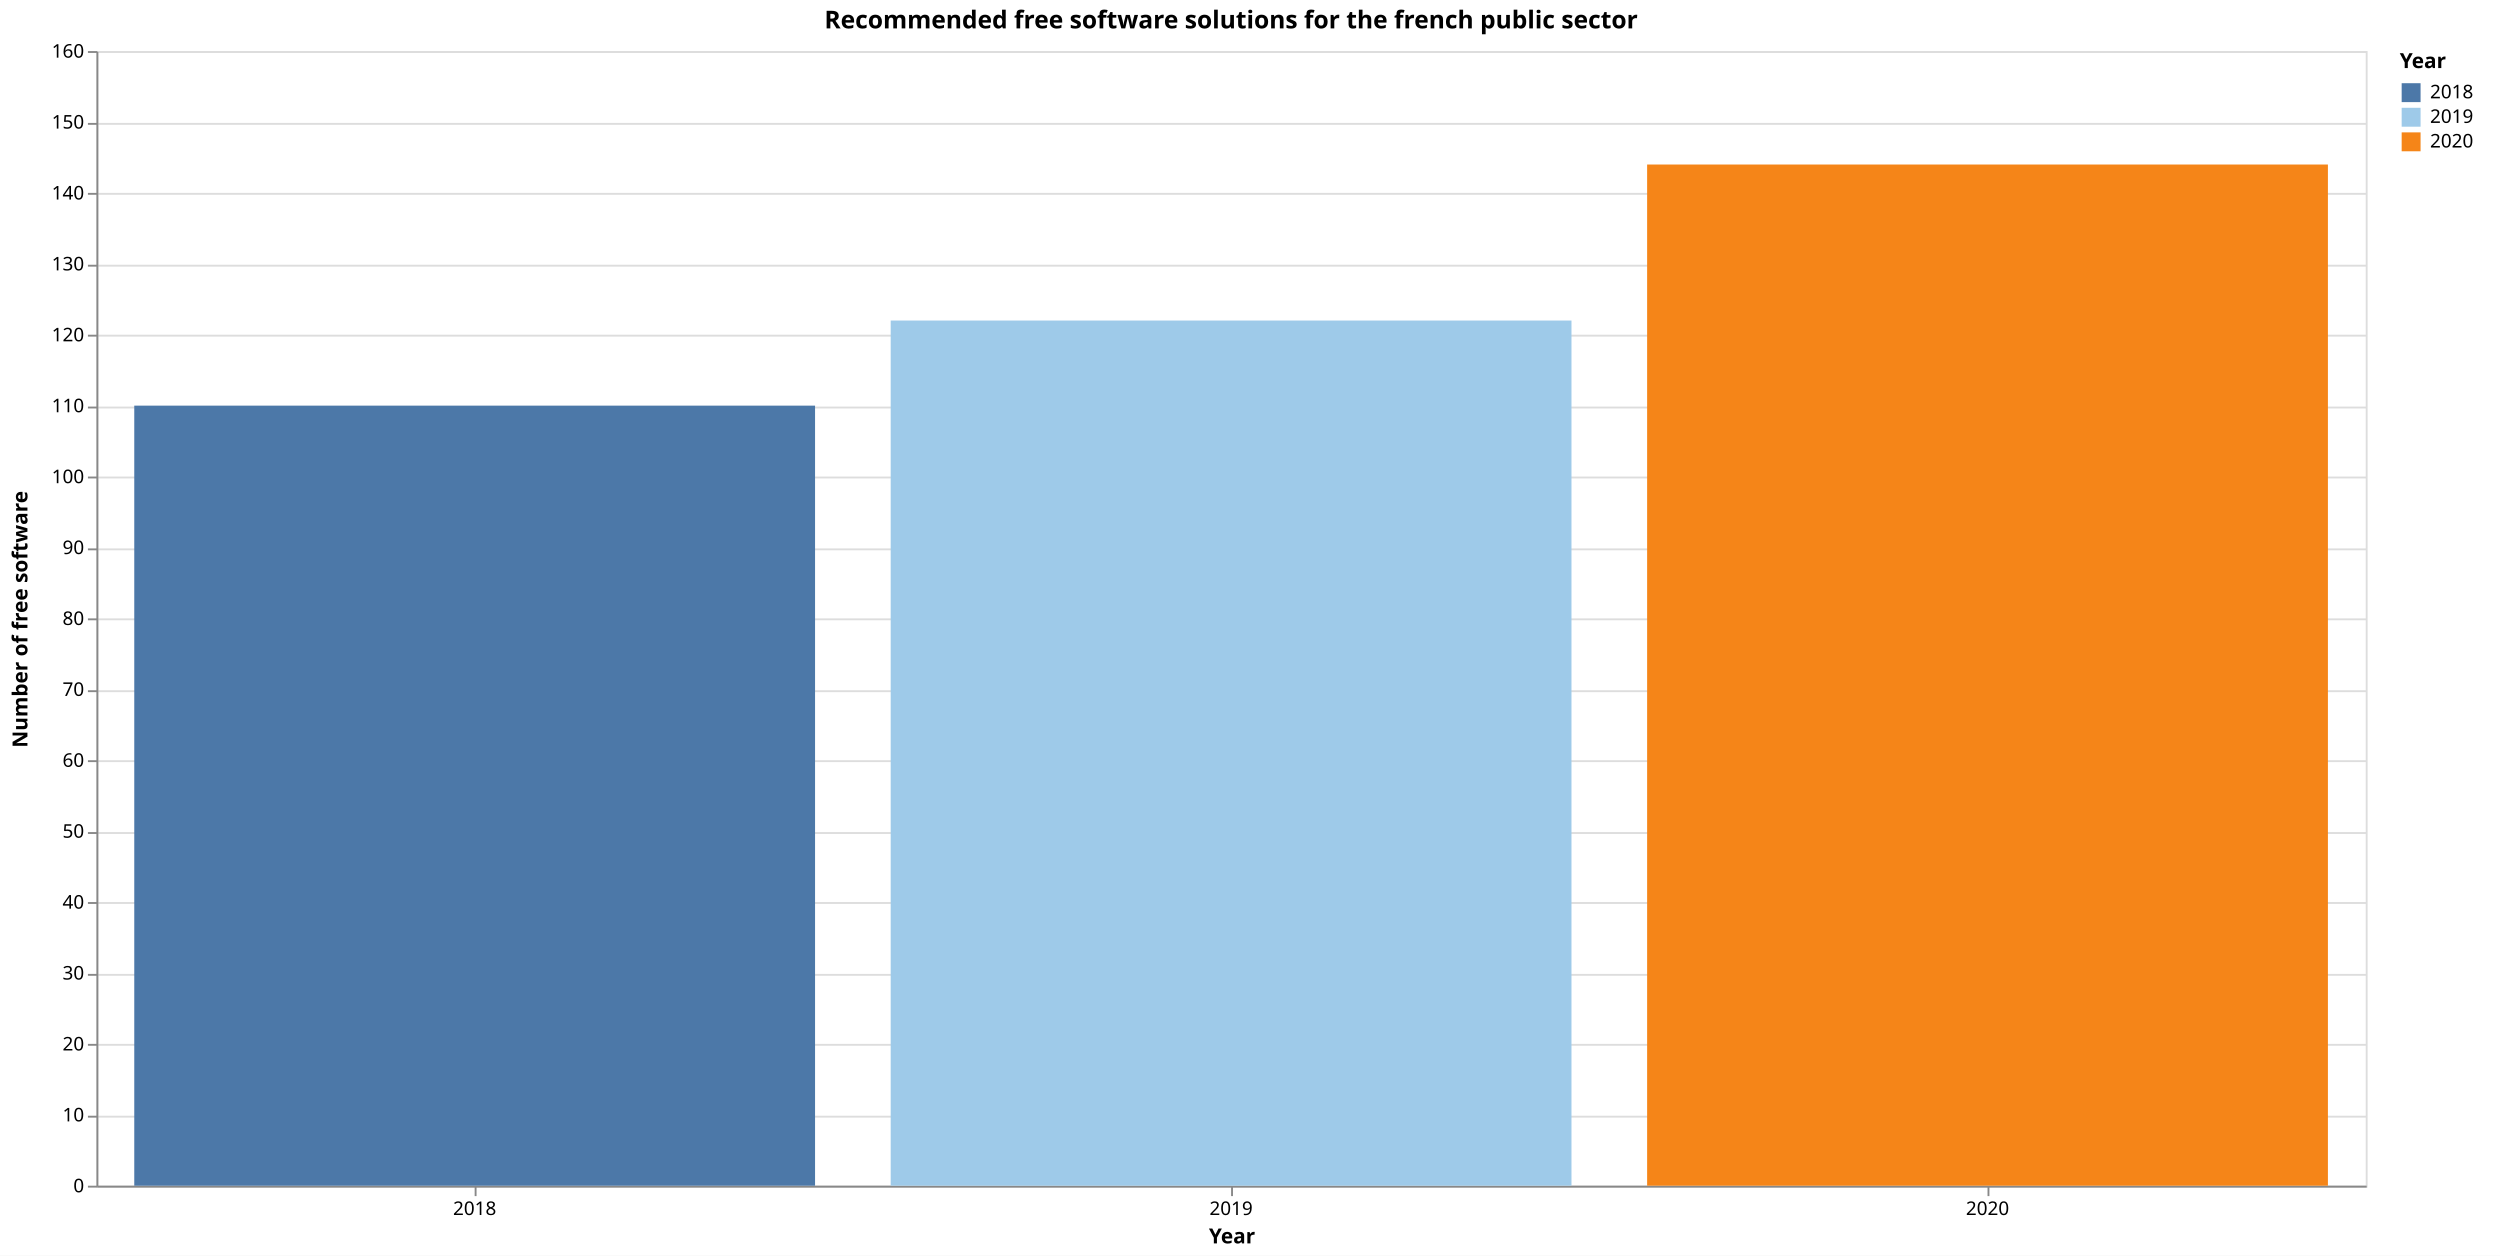
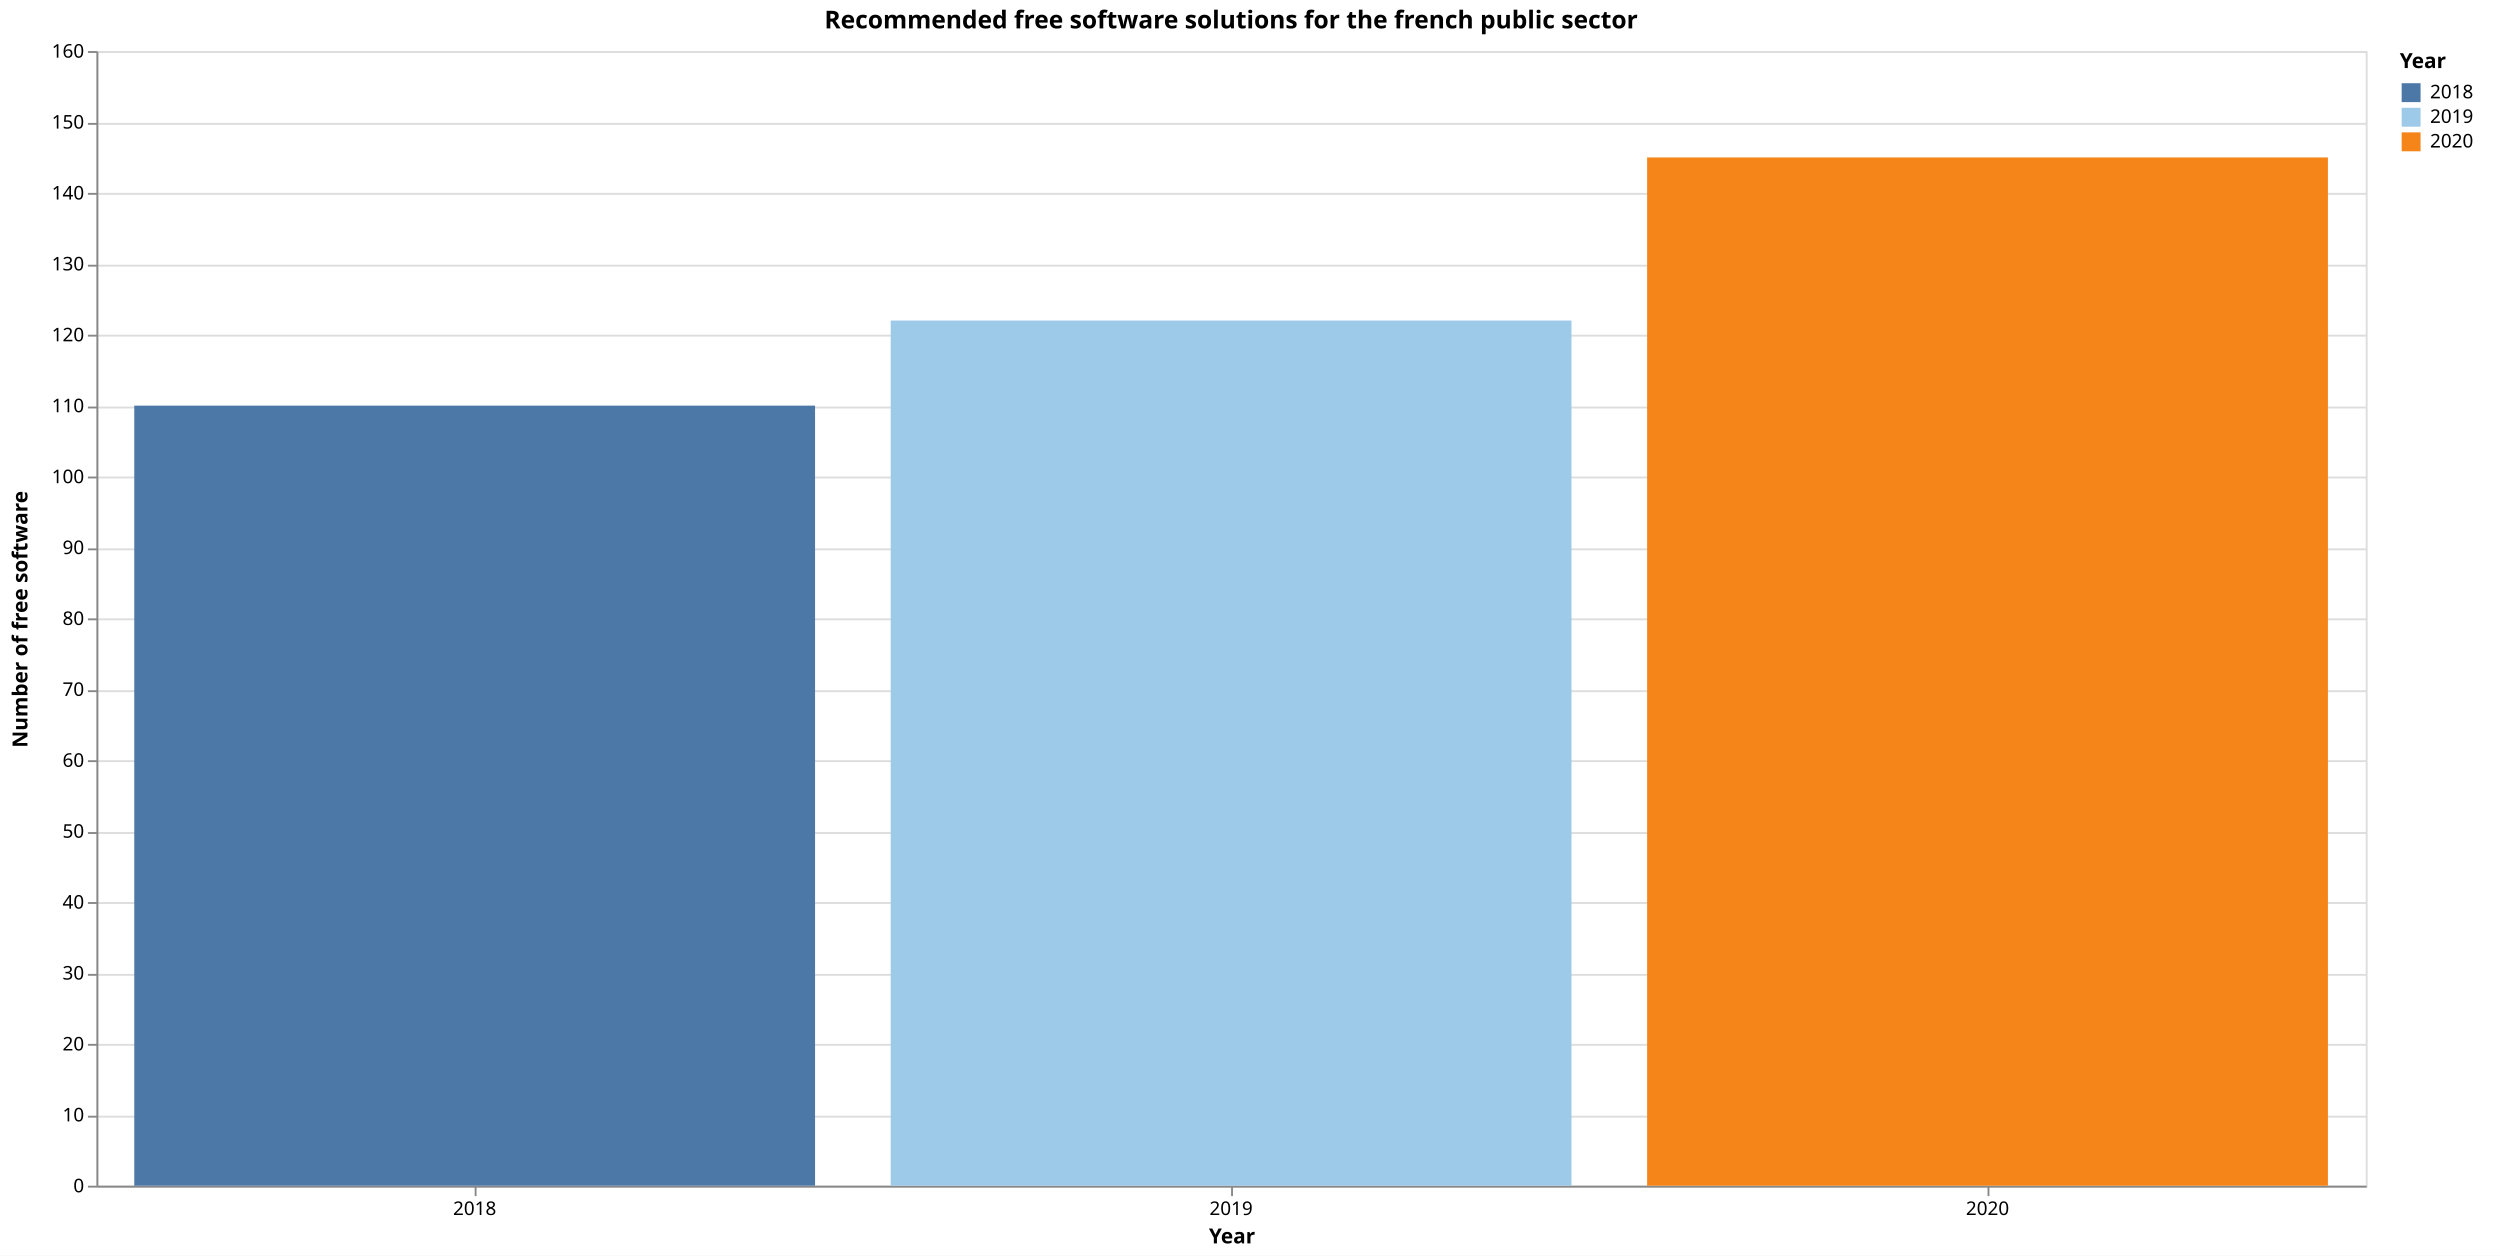
<svg xmlns="http://www.w3.org/2000/svg" class="marks" width="1322" height="664" viewBox="0 0 1322 664" version="1.1">
  <rect width="1322" height="664" style="fill: white;" />
  <g transform="translate(51,27)">
    <g class="mark-group role-frame root">
      <g transform="translate(0,0)">
        <path class="background" d="M0.5,0.5h1200v600h-1200Z" style="fill: none; stroke: #ddd;" />
        <g>
          <g class="mark-group role-axis">
            <g transform="translate(0.5,0.5)">
              <path class="background" d="M0,0h0v0h0Z" style="pointer-events: none; fill: none;" />
              <g>
                <g class="mark-rule role-axis-grid" style="pointer-events: none;">
                  <line transform="translate(0,600)" x2="1200" y2="0" style="fill: none; stroke: #ddd; stroke-width: 1; opacity: 1;" />
                  <line transform="translate(0,563)" x2="1200" y2="0" style="fill: none; stroke: #ddd; stroke-width: 1; opacity: 1;" />
                  <line transform="translate(0,525)" x2="1200" y2="0" style="fill: none; stroke: #ddd; stroke-width: 1; opacity: 1;" />
                  <line transform="translate(0,488)" x2="1200" y2="0" style="fill: none; stroke: #ddd; stroke-width: 1; opacity: 1;" />
                  <line transform="translate(0,450)" x2="1200" y2="0" style="fill: none; stroke: #ddd; stroke-width: 1; opacity: 1;" />
                  <line transform="translate(0,413)" x2="1200" y2="0" style="fill: none; stroke: #ddd; stroke-width: 1; opacity: 1;" />
                  <line transform="translate(0,375)" x2="1200" y2="0" style="fill: none; stroke: #ddd; stroke-width: 1; opacity: 1;" />
                  <line transform="translate(0,338)" x2="1200" y2="0" style="fill: none; stroke: #ddd; stroke-width: 1; opacity: 1;" />
                  <line transform="translate(0,300)" x2="1200" y2="0" style="fill: none; stroke: #ddd; stroke-width: 1; opacity: 1;" />
                  <line transform="translate(0,263)" x2="1200" y2="0" style="fill: none; stroke: #ddd; stroke-width: 1; opacity: 1;" />
                  <line transform="translate(0,225)" x2="1200" y2="0" style="fill: none; stroke: #ddd; stroke-width: 1; opacity: 1;" />
                  <line transform="translate(0,188)" x2="1200" y2="0" style="fill: none; stroke: #ddd; stroke-width: 1; opacity: 1;" />
                  <line transform="translate(0,150)" x2="1200" y2="0" style="fill: none; stroke: #ddd; stroke-width: 1; opacity: 1;" />
                  <line transform="translate(0,113)" x2="1200" y2="0" style="fill: none; stroke: #ddd; stroke-width: 1; opacity: 1;" />
                  <line transform="translate(0,75)" x2="1200" y2="0" style="fill: none; stroke: #ddd; stroke-width: 1; opacity: 1;" />
                  <line transform="translate(0,38)" x2="1200" y2="0" style="fill: none; stroke: #ddd; stroke-width: 1; opacity: 1;" />
                  <line transform="translate(0,0)" x2="1200" y2="0" style="fill: none; stroke: #ddd; stroke-width: 1; opacity: 1;" />
                </g>
              </g>
              <path class="foreground" d="" style="pointer-events: none; display: none; fill: none;" />
            </g>
          </g>
          <g class="mark-group role-axis">
            <g transform="translate(0.5,600.5)">
              <path class="background" d="M0,0h0v0h0Z" style="pointer-events: none; fill: none;" />
              <g>
                <g class="mark-rule role-axis-tick" style="pointer-events: none;">
                  <line transform="translate(200,0)" x2="0" y2="5" style="fill: none; stroke: #888; stroke-width: 1; opacity: 1;" />
                  <line transform="translate(600,0)" x2="0" y2="5" style="fill: none; stroke: #888; stroke-width: 1; opacity: 1;" />
                  <line transform="translate(1000,0)" x2="0" y2="5" style="fill: none; stroke: #888; stroke-width: 1; opacity: 1;" />
                </g>
                <g class="mark-text role-axis-label" style="pointer-events: none;">
                  <text text-anchor="middle" transform="translate(199.5,15)" style="font-family: sans-serif; font-size: 10px; fill: #000; opacity: 1;">2018</text>
                  <text text-anchor="middle" transform="translate(599.5,15)" style="font-family: sans-serif; font-size: 10px; fill: #000; opacity: 1;">2019</text>
                  <text text-anchor="middle" transform="translate(999.5,15)" style="font-family: sans-serif; font-size: 10px; fill: #000; opacity: 1;">2020</text>
                </g>
                <g class="mark-rule role-axis-domain" style="pointer-events: none;">
                  <line transform="translate(0,0)" x2="1200" y2="0" style="fill: none; stroke: #888; stroke-width: 1; opacity: 1;" />
                </g>
                <g class="mark-text role-axis-title" style="pointer-events: none;">
                  <text text-anchor="middle" transform="translate(600,30)" style="font-family: sans-serif; font-size: 11px; font-weight: bold; fill: #000; opacity: 1;">Year</text>
                </g>
              </g>
              <path class="foreground" d="" style="pointer-events: none; display: none; fill: none;" />
            </g>
          </g>
          <g class="mark-group role-axis">
            <g transform="translate(0.5,0.5)">
              <path class="background" d="M0,0h0v0h0Z" style="pointer-events: none; fill: none;" />
              <g>
                <g class="mark-rule role-axis-tick" style="pointer-events: none;">
                  <line transform="translate(0,600)" x2="-5" y2="0" style="fill: none; stroke: #888; stroke-width: 1; opacity: 1;" />
                  <line transform="translate(0,563)" x2="-5" y2="0" style="fill: none; stroke: #888; stroke-width: 1; opacity: 1;" />
                  <line transform="translate(0,525)" x2="-5" y2="0" style="fill: none; stroke: #888; stroke-width: 1; opacity: 1;" />
                  <line transform="translate(0,488)" x2="-5" y2="0" style="fill: none; stroke: #888; stroke-width: 1; opacity: 1;" />
                  <line transform="translate(0,450)" x2="-5" y2="0" style="fill: none; stroke: #888; stroke-width: 1; opacity: 1;" />
                  <line transform="translate(0,413)" x2="-5" y2="0" style="fill: none; stroke: #888; stroke-width: 1; opacity: 1;" />
                  <line transform="translate(0,375)" x2="-5" y2="0" style="fill: none; stroke: #888; stroke-width: 1; opacity: 1;" />
                  <line transform="translate(0,338)" x2="-5" y2="0" style="fill: none; stroke: #888; stroke-width: 1; opacity: 1;" />
                  <line transform="translate(0,300)" x2="-5" y2="0" style="fill: none; stroke: #888; stroke-width: 1; opacity: 1;" />
                  <line transform="translate(0,263)" x2="-5" y2="0" style="fill: none; stroke: #888; stroke-width: 1; opacity: 1;" />
                  <line transform="translate(0,225)" x2="-5" y2="0" style="fill: none; stroke: #888; stroke-width: 1; opacity: 1;" />
                  <line transform="translate(0,188)" x2="-5" y2="0" style="fill: none; stroke: #888; stroke-width: 1; opacity: 1;" />
                  <line transform="translate(0,150)" x2="-5" y2="0" style="fill: none; stroke: #888; stroke-width: 1; opacity: 1;" />
                  <line transform="translate(0,113)" x2="-5" y2="0" style="fill: none; stroke: #888; stroke-width: 1; opacity: 1;" />
                  <line transform="translate(0,75)" x2="-5" y2="0" style="fill: none; stroke: #888; stroke-width: 1; opacity: 1;" />
                  <line transform="translate(0,38)" x2="-5" y2="0" style="fill: none; stroke: #888; stroke-width: 1; opacity: 1;" />
                  <line transform="translate(0,0)" x2="-5" y2="0" style="fill: none; stroke: #888; stroke-width: 1; opacity: 1;" />
                </g>
                <g class="mark-text role-axis-label" style="pointer-events: none;">
                  <text text-anchor="end" transform="translate(-7,603)" style="font-family: sans-serif; font-size: 10px; fill: #000; opacity: 1;">0</text>
                  <text text-anchor="end" transform="translate(-7,565.5)" style="font-family: sans-serif; font-size: 10px; fill: #000; opacity: 1;">10</text>
                  <text text-anchor="end" transform="translate(-7,528)" style="font-family: sans-serif; font-size: 10px; fill: #000; opacity: 1;">20</text>
                  <text text-anchor="end" transform="translate(-7,490.5)" style="font-family: sans-serif; font-size: 10px; fill: #000; opacity: 1;">30</text>
                  <text text-anchor="end" transform="translate(-7,453)" style="font-family: sans-serif; font-size: 10px; fill: #000; opacity: 1;">40</text>
                  <text text-anchor="end" transform="translate(-7,415.5)" style="font-family: sans-serif; font-size: 10px; fill: #000; opacity: 1;">50</text>
                  <text text-anchor="end" transform="translate(-7,378)" style="font-family: sans-serif; font-size: 10px; fill: #000; opacity: 1;">60</text>
                  <text text-anchor="end" transform="translate(-7,340.5)" style="font-family: sans-serif; font-size: 10px; fill: #000; opacity: 1;">70</text>
                  <text text-anchor="end" transform="translate(-7,303)" style="font-family: sans-serif; font-size: 10px; fill: #000; opacity: 1;">80</text>
                  <text text-anchor="end" transform="translate(-7,265.5)" style="font-family: sans-serif; font-size: 10px; fill: #000; opacity: 1;">90</text>
                  <text text-anchor="end" transform="translate(-7,228)" style="font-family: sans-serif; font-size: 10px; fill: #000; opacity: 1;">100</text>
                  <text text-anchor="end" transform="translate(-7,190.5)" style="font-family: sans-serif; font-size: 10px; fill: #000; opacity: 1;">110</text>
                  <text text-anchor="end" transform="translate(-7,153)" style="font-family: sans-serif; font-size: 10px; fill: #000; opacity: 1;">120</text>
                  <text text-anchor="end" transform="translate(-7,115.5)" style="font-family: sans-serif; font-size: 10px; fill: #000; opacity: 1;">130</text>
                  <text text-anchor="end" transform="translate(-7,78)" style="font-family: sans-serif; font-size: 10px; fill: #000; opacity: 1;">140</text>
                  <text text-anchor="end" transform="translate(-7,40.5)" style="font-family: sans-serif; font-size: 10px; fill: #000; opacity: 1;">150</text>
                  <text text-anchor="end" transform="translate(-7,3)" style="font-family: sans-serif; font-size: 10px; fill: #000; opacity: 1;">160</text>
                </g>
                <g class="mark-rule role-axis-domain" style="pointer-events: none;">
                  <line transform="translate(0,600)" x2="0" y2="-600" style="fill: none; stroke: #888; stroke-width: 1; opacity: 1;" />
                </g>
                <g class="mark-text role-axis-title" style="pointer-events: none;">
                  <text text-anchor="middle" transform="translate(-35,300) rotate(-90) translate(0,-2)" style="font-family: sans-serif; font-size: 11px; font-weight: bold; fill: #000; opacity: 1;">Number of free software</text>
                </g>
              </g>
              <path class="foreground" d="" style="pointer-events: none; display: none; fill: none;" />
            </g>
          </g>
          <g class="mark-rect role-mark marks">
            <path d="M20,187.5h360v412.5h-360Z" style="fill: #4c78a8;" />
            <path d="M420,142.5h360v457.5h-360Z" style="fill: #9ecae9;" />
-             <path d="M820,60h360v540h-360Z" style="fill: #f58518;" />
+             <path d="M820,56.25h360v543.75h-360Z" style="fill: #f58518;" />
          </g>
          <g class="mark-group role-legend">
            <g transform="translate(1218,0)">
              <path class="background" d="M0,0h48v53h-48Z" style="pointer-events: none; fill: none;" />
              <g>
                <g class="mark-group role-legend-entry">
                  <g transform="translate(0,16)">
                    <path class="background" d="M0,0h0v0h0Z" style="pointer-events: none; fill: none;" />
                    <g>
                      <g class="mark-group role-scope">
                        <g transform="translate(0,0)">
                          <path class="background" d="M0,0h48v11h-48Z" style="pointer-events: none; fill: none; opacity: 1;" />
                          <g>
                            <g class="mark-symbol role-legend-symbol" style="pointer-events: none;">
                              <path transform="translate(6,6)" d="M-5,-5h10v10h-10Z" style="fill: #4c78a8; stroke-width: 1.5; opacity: 1;" />
                            </g>
                            <g class="mark-text role-legend-label" style="pointer-events: none;">
                              <text text-anchor="start" transform="translate(16,9)" style="font-family: sans-serif; font-size: 10px; fill: #000; opacity: 1;">2018</text>
                            </g>
                          </g>
                          <path class="foreground" d="" style="pointer-events: none; display: none; fill: none;" />
                        </g>
                        <g transform="translate(0,13)">
                          <path class="background" d="M0,0h48v11h-48Z" style="pointer-events: none; fill: none; opacity: 1;" />
                          <g>
                            <g class="mark-symbol role-legend-symbol" style="pointer-events: none;">
                              <path transform="translate(6,6)" d="M-5,-5h10v10h-10Z" style="fill: #9ecae9; stroke-width: 1.5; opacity: 1;" />
                            </g>
                            <g class="mark-text role-legend-label" style="pointer-events: none;">
                              <text text-anchor="start" transform="translate(16,9)" style="font-family: sans-serif; font-size: 10px; fill: #000; opacity: 1;">2019</text>
                            </g>
                          </g>
                          <path class="foreground" d="" style="pointer-events: none; display: none; fill: none;" />
                        </g>
                        <g transform="translate(0,26)">
                          <path class="background" d="M0,0h48v11h-48Z" style="pointer-events: none; fill: none; opacity: 1;" />
                          <g>
                            <g class="mark-symbol role-legend-symbol" style="pointer-events: none;">
                              <path transform="translate(6,6)" d="M-5,-5h10v10h-10Z" style="fill: #f58518; stroke-width: 1.5; opacity: 1;" />
                            </g>
                            <g class="mark-text role-legend-label" style="pointer-events: none;">
                              <text text-anchor="start" transform="translate(16,9)" style="font-family: sans-serif; font-size: 10px; fill: #000; opacity: 1;">2020</text>
                            </g>
                          </g>
                          <path class="foreground" d="" style="pointer-events: none; display: none; fill: none;" />
                        </g>
                      </g>
                    </g>
                    <path class="foreground" d="" style="pointer-events: none; display: none; fill: none;" />
                  </g>
                </g>
                <g class="mark-text role-legend-title" style="pointer-events: none;">
                  <text text-anchor="start" transform="translate(0,9)" style="font-family: sans-serif; font-size: 11px; font-weight: bold; fill: #000; opacity: 1;">Year</text>
                </g>
              </g>
              <path class="foreground" d="" style="pointer-events: none; display: none; fill: none;" />
            </g>
          </g>
          <g class="mark-group role-title">
            <g transform="translate(600,-22)">
              <path class="background" d="M0,0h0v0h0Z" style="pointer-events: none; fill: none;" />
              <g>
                <g class="mark-text role-title-text" style="pointer-events: none;">
                  <text text-anchor="middle" transform="translate(0,10)" style="font-family: sans-serif; font-size: 13px; font-weight: bold; fill: #000; opacity: 1;">Recommended free software solutions for the french public sector</text>
                </g>
              </g>
              <path class="foreground" d="" style="pointer-events: none; display: none; fill: none;" />
            </g>
          </g>
        </g>
        <path class="foreground" d="" style="display: none; fill: none;" />
      </g>
    </g>
  </g>
</svg>
